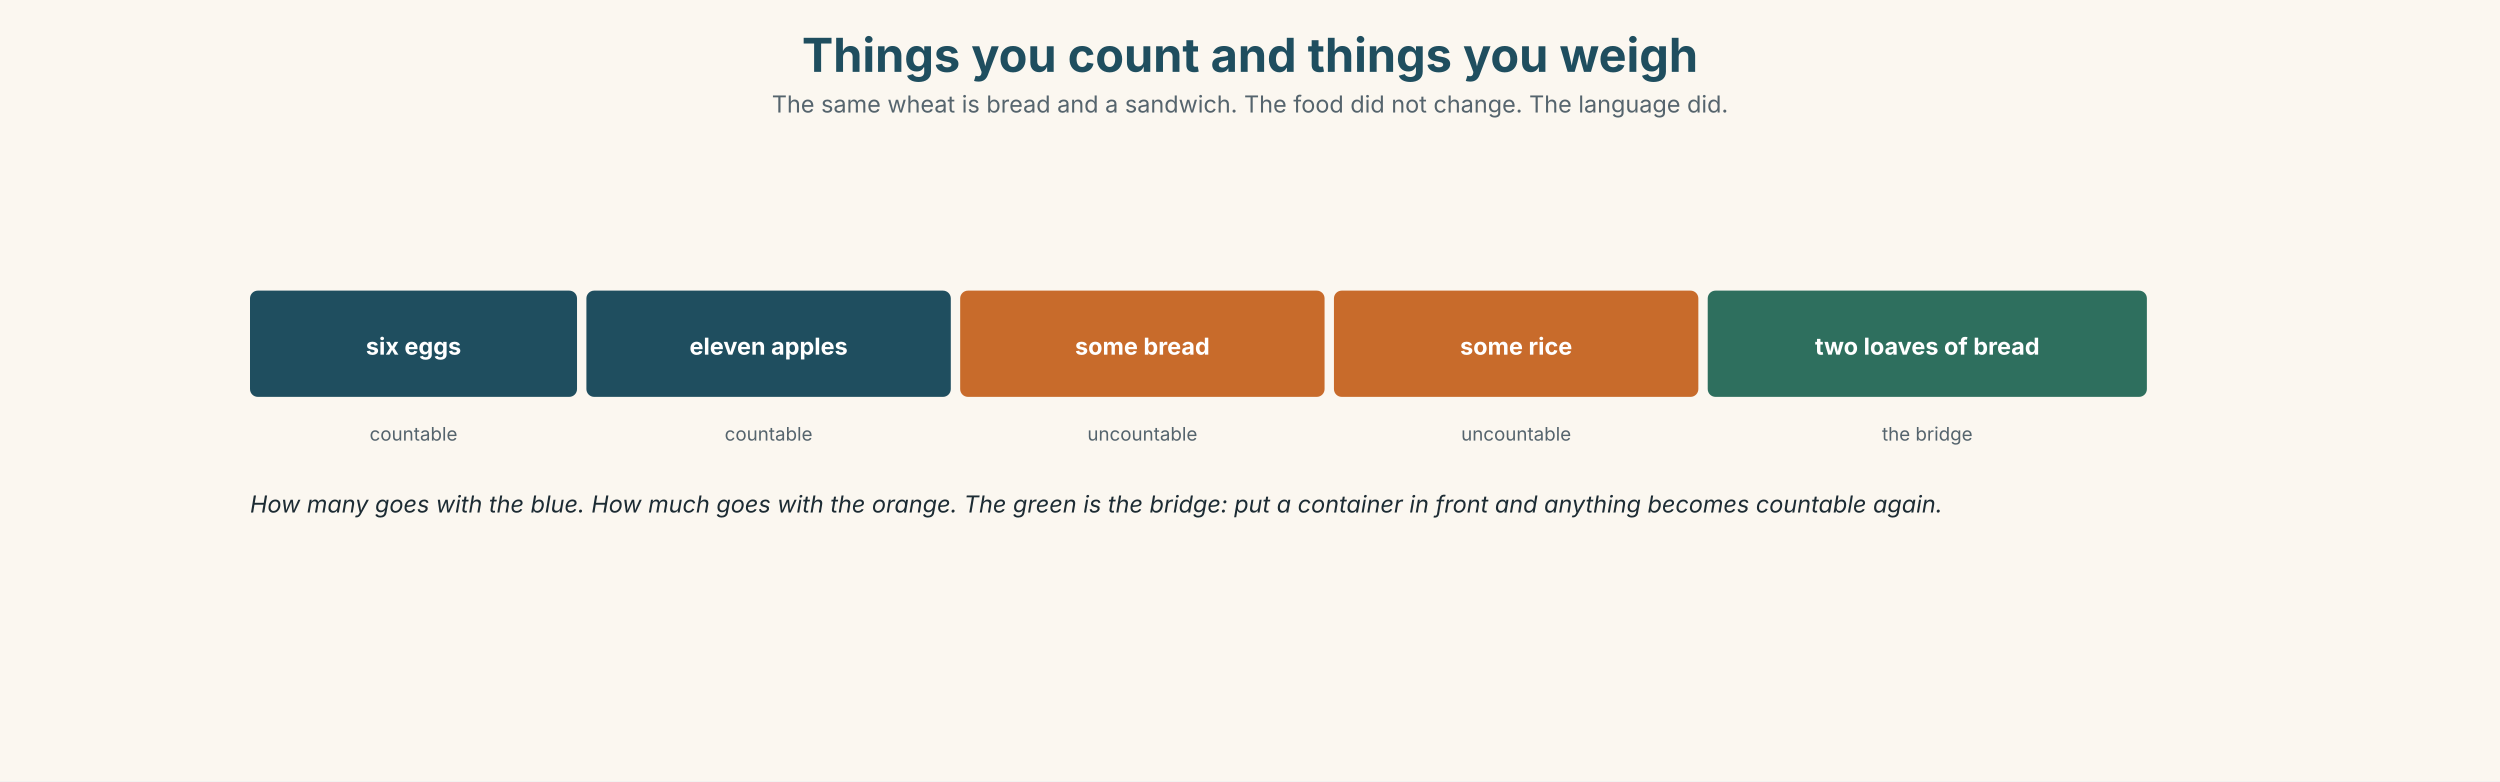
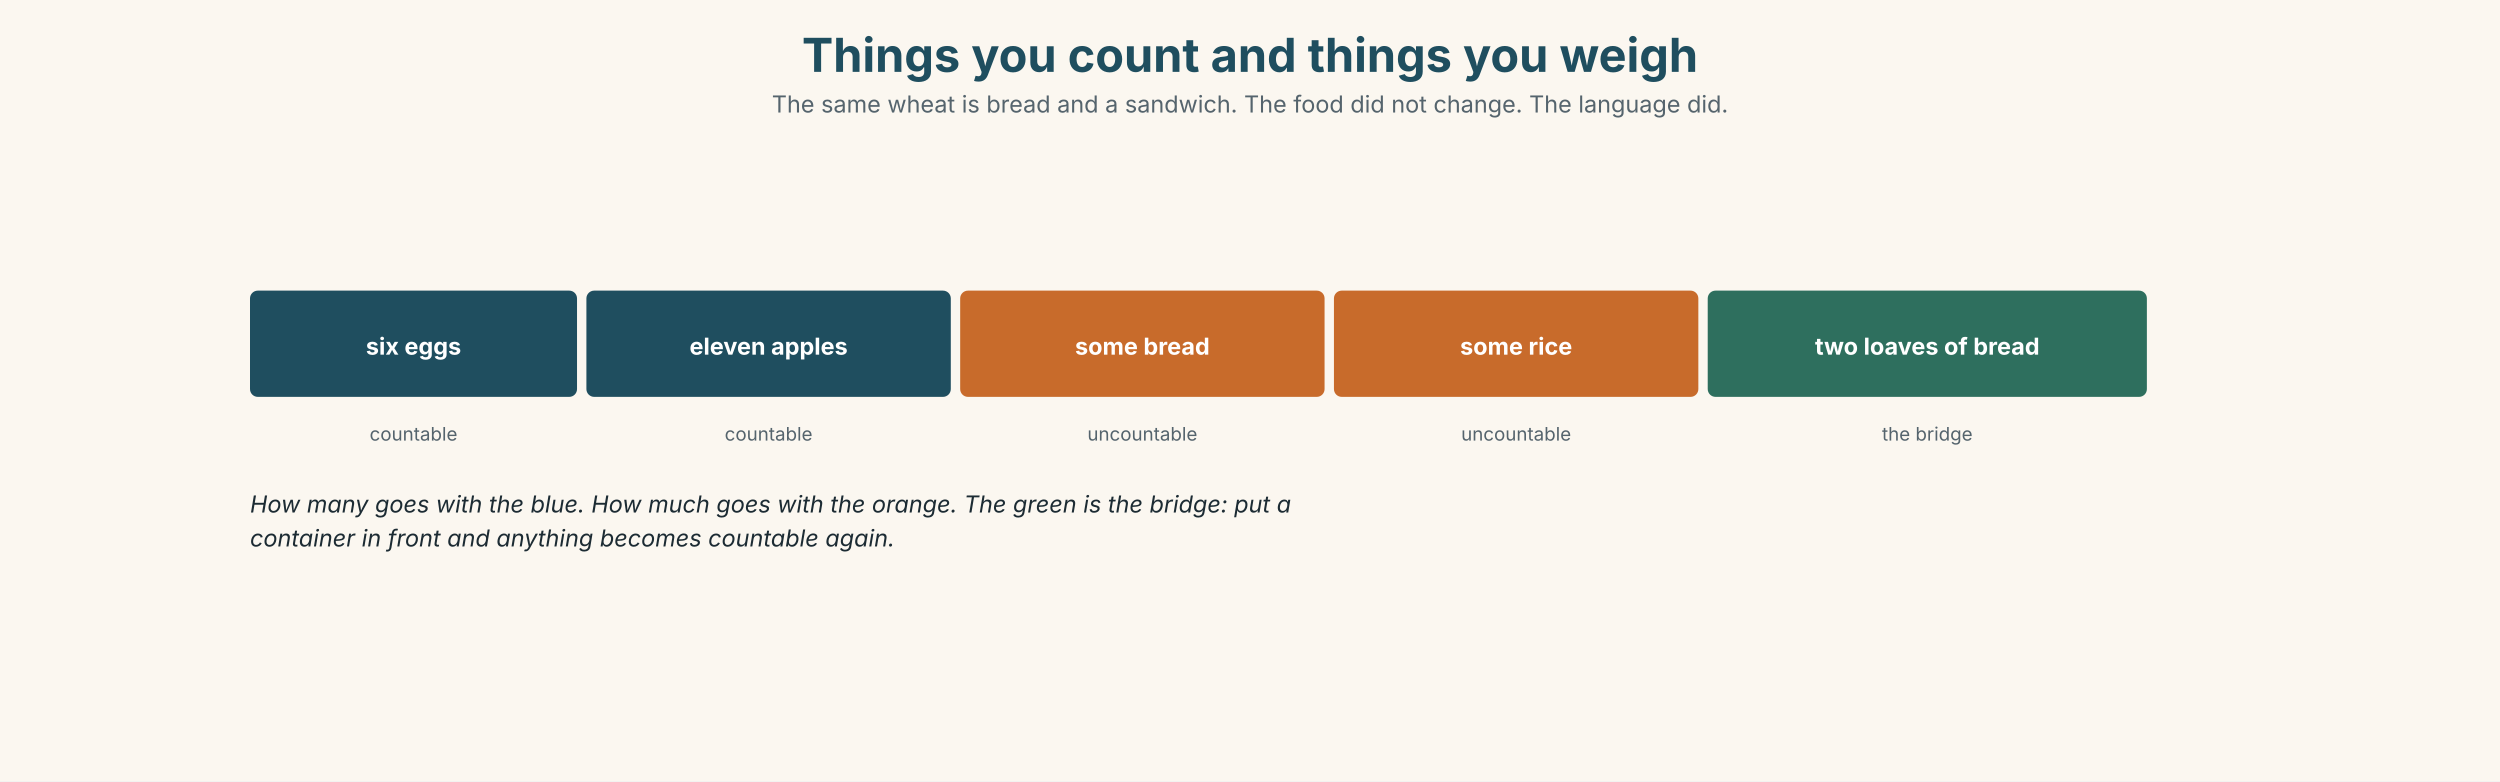
<svg xmlns="http://www.w3.org/2000/svg" width="1600" height="500" viewBox="0 0 1600 500">
  <g id="00_ground">
    <rect x="0" y="0" width="1600" height="500" rx="0" fill="#FBF7F0" />
  </g>
  <g id="10_context">

</g>
  <g id="20_subject">
    <rect x="160" y="186.0" width="209.294" height="68" rx="5" fill="#1F4E5F" />
    <text x="264.647" y="227.0" font-family="Inter, DejaVu Sans, sans-serif" font-size="15" fill="#FFFFFF" text-anchor="middle" font-weight="700" font-style="normal">six eggs</text>
    <rect x="375.294" y="186.0" width="233.216" height="68" rx="5" fill="#1F4E5F" />
    <text x="491.902" y="227.0" font-family="Inter, DejaVu Sans, sans-serif" font-size="15" fill="#FFFFFF" text-anchor="middle" font-weight="700" font-style="normal">eleven apples</text>
    <rect x="614.51" y="186.0" width="233.216" height="68" rx="5" fill="#C86B2B" />
    <text x="731.118" y="227.0" font-family="Inter, DejaVu Sans, sans-serif" font-size="15" fill="#FFFFFF" text-anchor="middle" font-weight="700" font-style="normal">some bread</text>
    <rect x="853.725" y="186.0" width="233.216" height="68" rx="5" fill="#C86B2B" />
    <text x="970.333" y="227.0" font-family="Inter, DejaVu Sans, sans-serif" font-size="15" fill="#FFFFFF" text-anchor="middle" font-weight="700" font-style="normal">some rice</text>
    <rect x="1092.941" y="186.0" width="281.059" height="68" rx="5" fill="#2E6F5E" />
    <text x="1233.471" y="227.0" font-family="Inter, DejaVu Sans, sans-serif" font-size="15" fill="#FFFFFF" text-anchor="middle" font-weight="700" font-style="normal">two loaves of bread</text>
  </g>
  <g id="40_callouts">
    <text x="800.0" y="46" font-family="Inter, DejaVu Sans, sans-serif" font-size="30" fill="#1F4E5F" text-anchor="middle" font-weight="700" font-style="normal">Things you count and things you weigh</text>
    <text x="800.0" y="72" font-family="Inter, DejaVu Sans, sans-serif" font-size="15" fill="#55646D" text-anchor="middle" font-weight="400" font-style="normal">The same wheat is bread and a sandwich. The food did not change. The language did.</text>
    <text x="264.647" y="282.0" font-family="Inter, DejaVu Sans, sans-serif" font-size="12" fill="#55646D" text-anchor="middle" font-weight="400" font-style="normal">countable</text>
    <text x="491.902" y="282.0" font-family="Inter, DejaVu Sans, sans-serif" font-size="12" fill="#55646D" text-anchor="middle" font-weight="400" font-style="normal">countable</text>
    <text x="731.118" y="282.0" font-family="Inter, DejaVu Sans, sans-serif" font-size="12" fill="#55646D" text-anchor="middle" font-weight="400" font-style="normal">uncountable</text>
    <text x="970.333" y="282.0" font-family="Inter, DejaVu Sans, sans-serif" font-size="12" fill="#55646D" text-anchor="middle" font-weight="400" font-style="normal">uncountable</text>
    <text x="1233.471" y="282.0" font-family="Inter, DejaVu Sans, sans-serif" font-size="12" fill="#55646D" text-anchor="middle" font-weight="400" font-style="normal">the bridge</text>
-     <text x="160" y="328.0" font-family="Inter, DejaVu Sans, sans-serif" font-size="15" fill="#1C2B33" text-anchor="start" font-weight="400" font-style="italic">How many goes with the blue. How much goes with the orange. The green is the bridge: put a container in front and anything becomes countable again.</text>
+     <text x="160" y="328.0" font-family="Inter, DejaVu Sans, sans-serif" font-size="15" fill="#1C2B33" text-anchor="start" font-weight="400" font-style="italic">How many goes with the blue. How much goes with the orange. The green is the bridge: put a</text>
+     <text x="160" y="349.75" font-family="Inter, DejaVu Sans, sans-serif" font-size="15" fill="#1C2B33" text-anchor="start" font-weight="400" font-style="italic">container in front and anything becomes countable again.</text>
  </g>
</svg>
